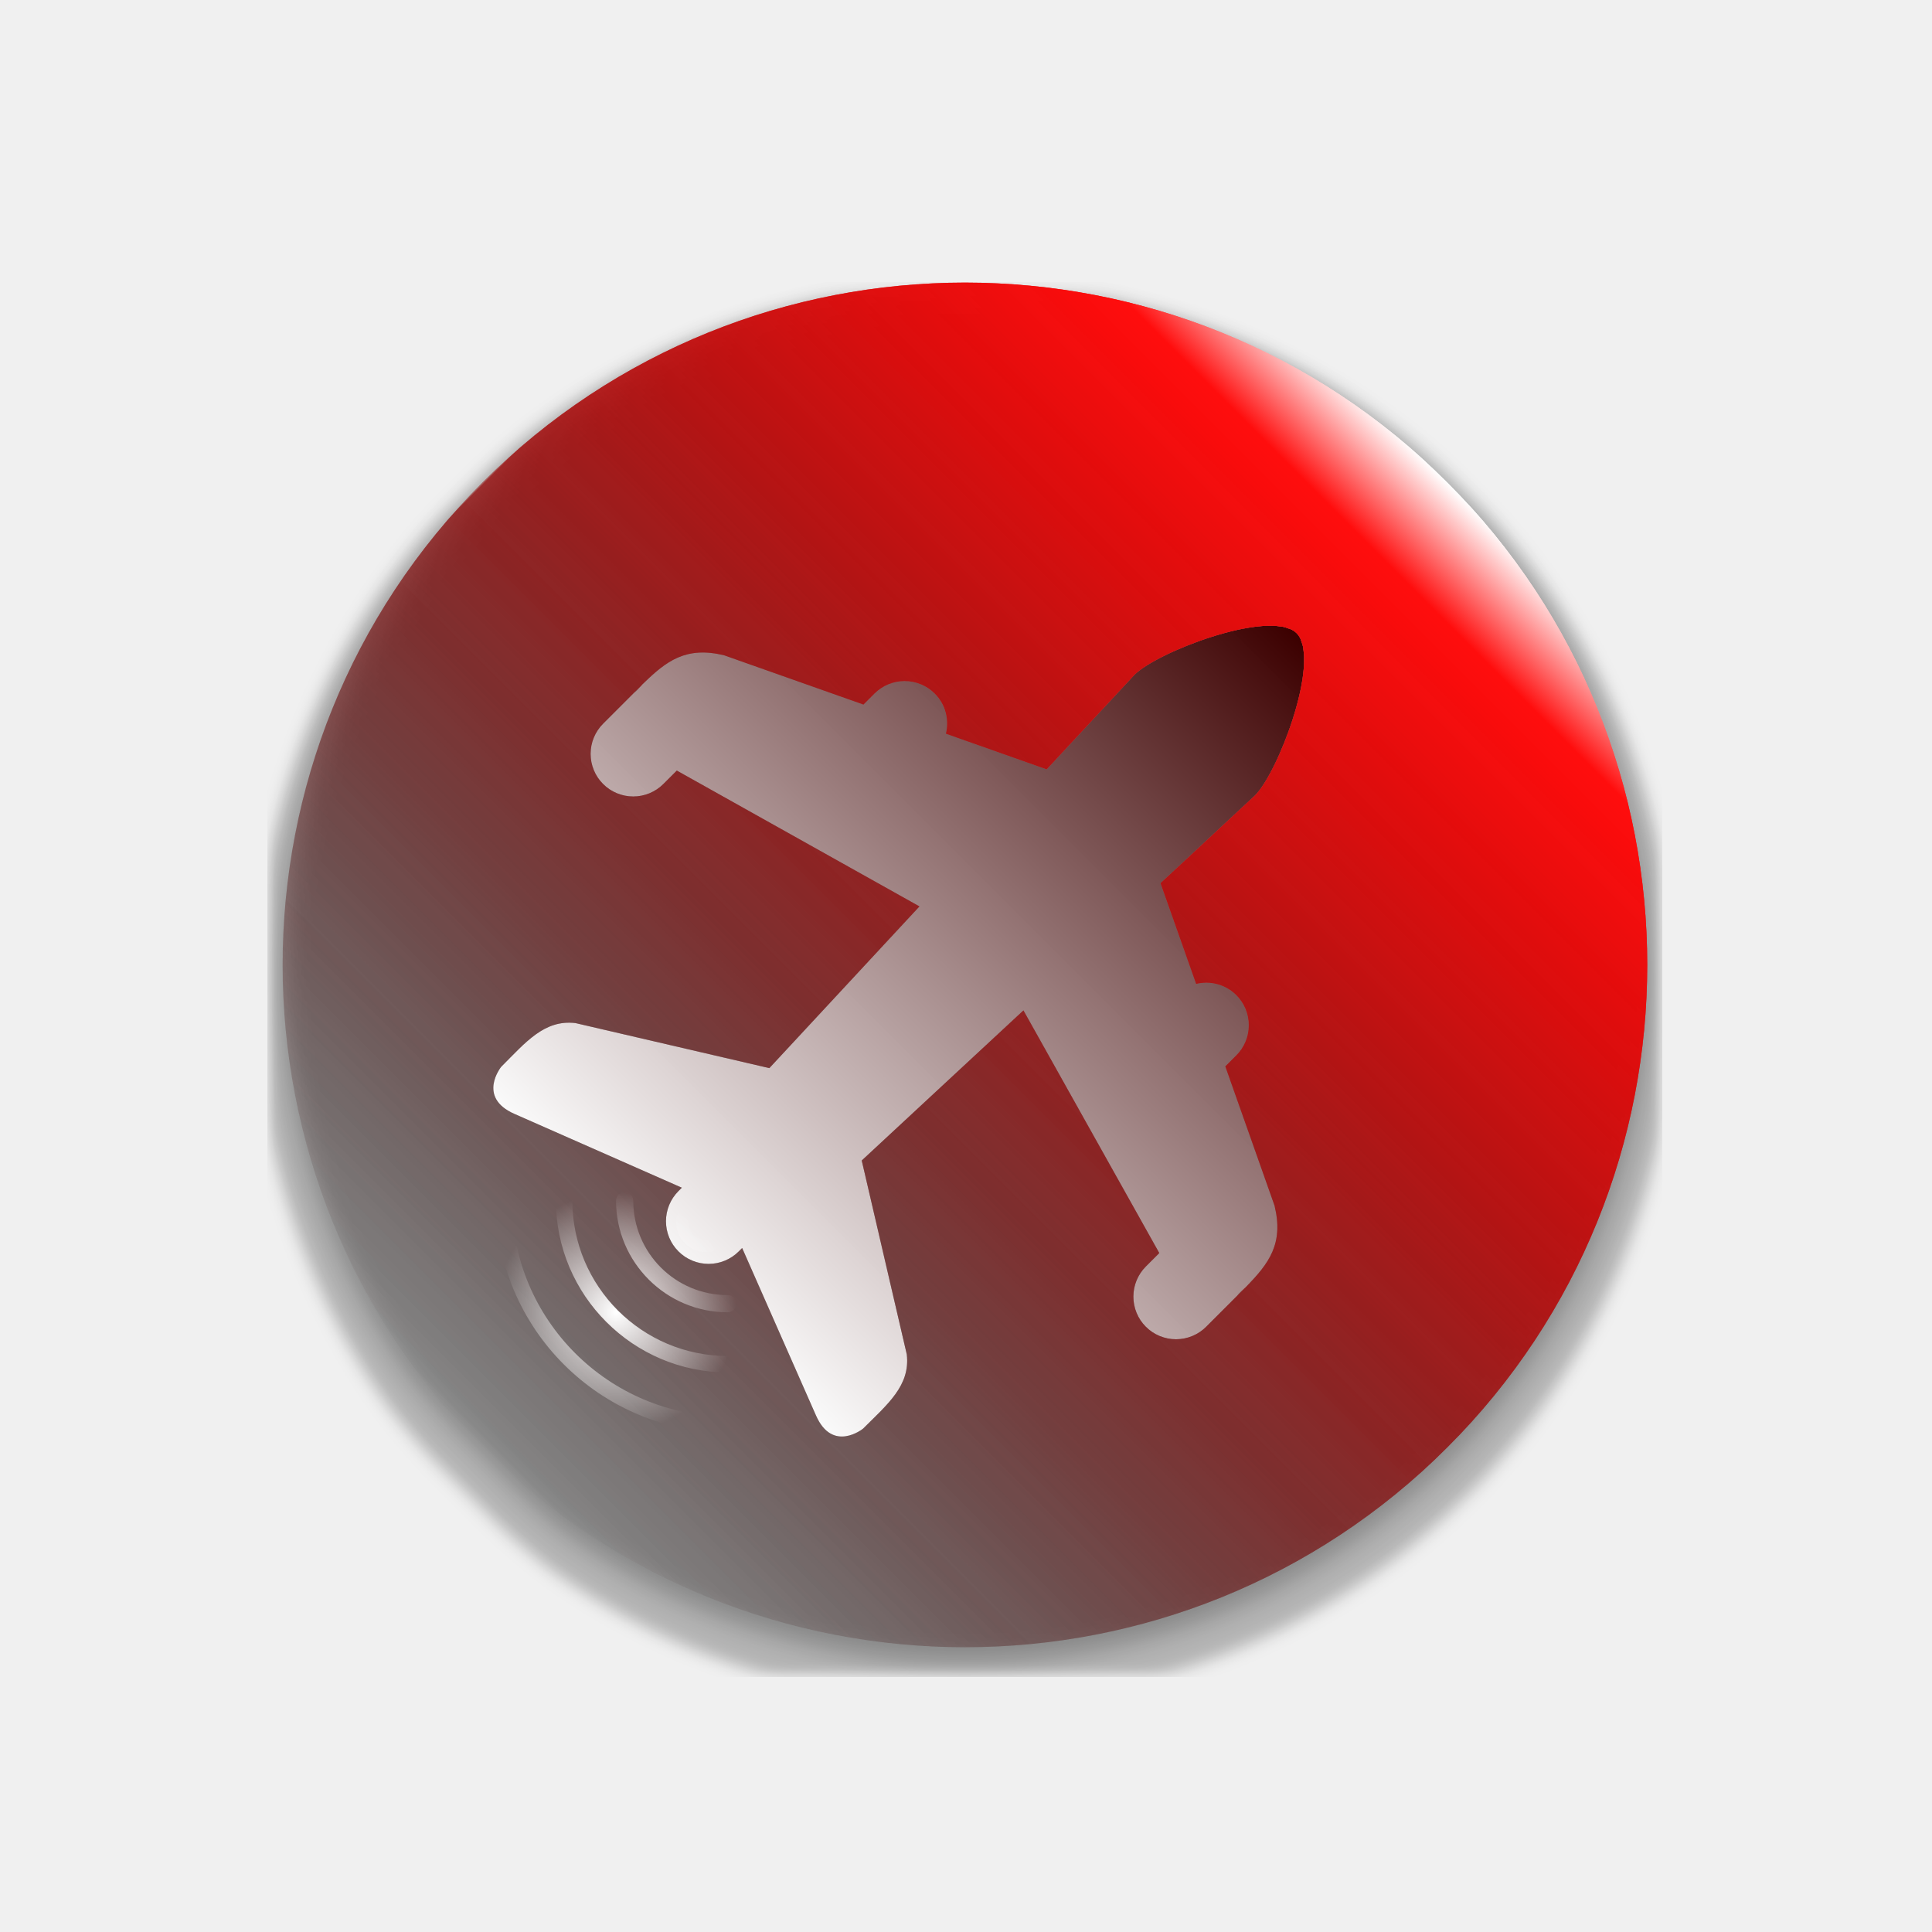
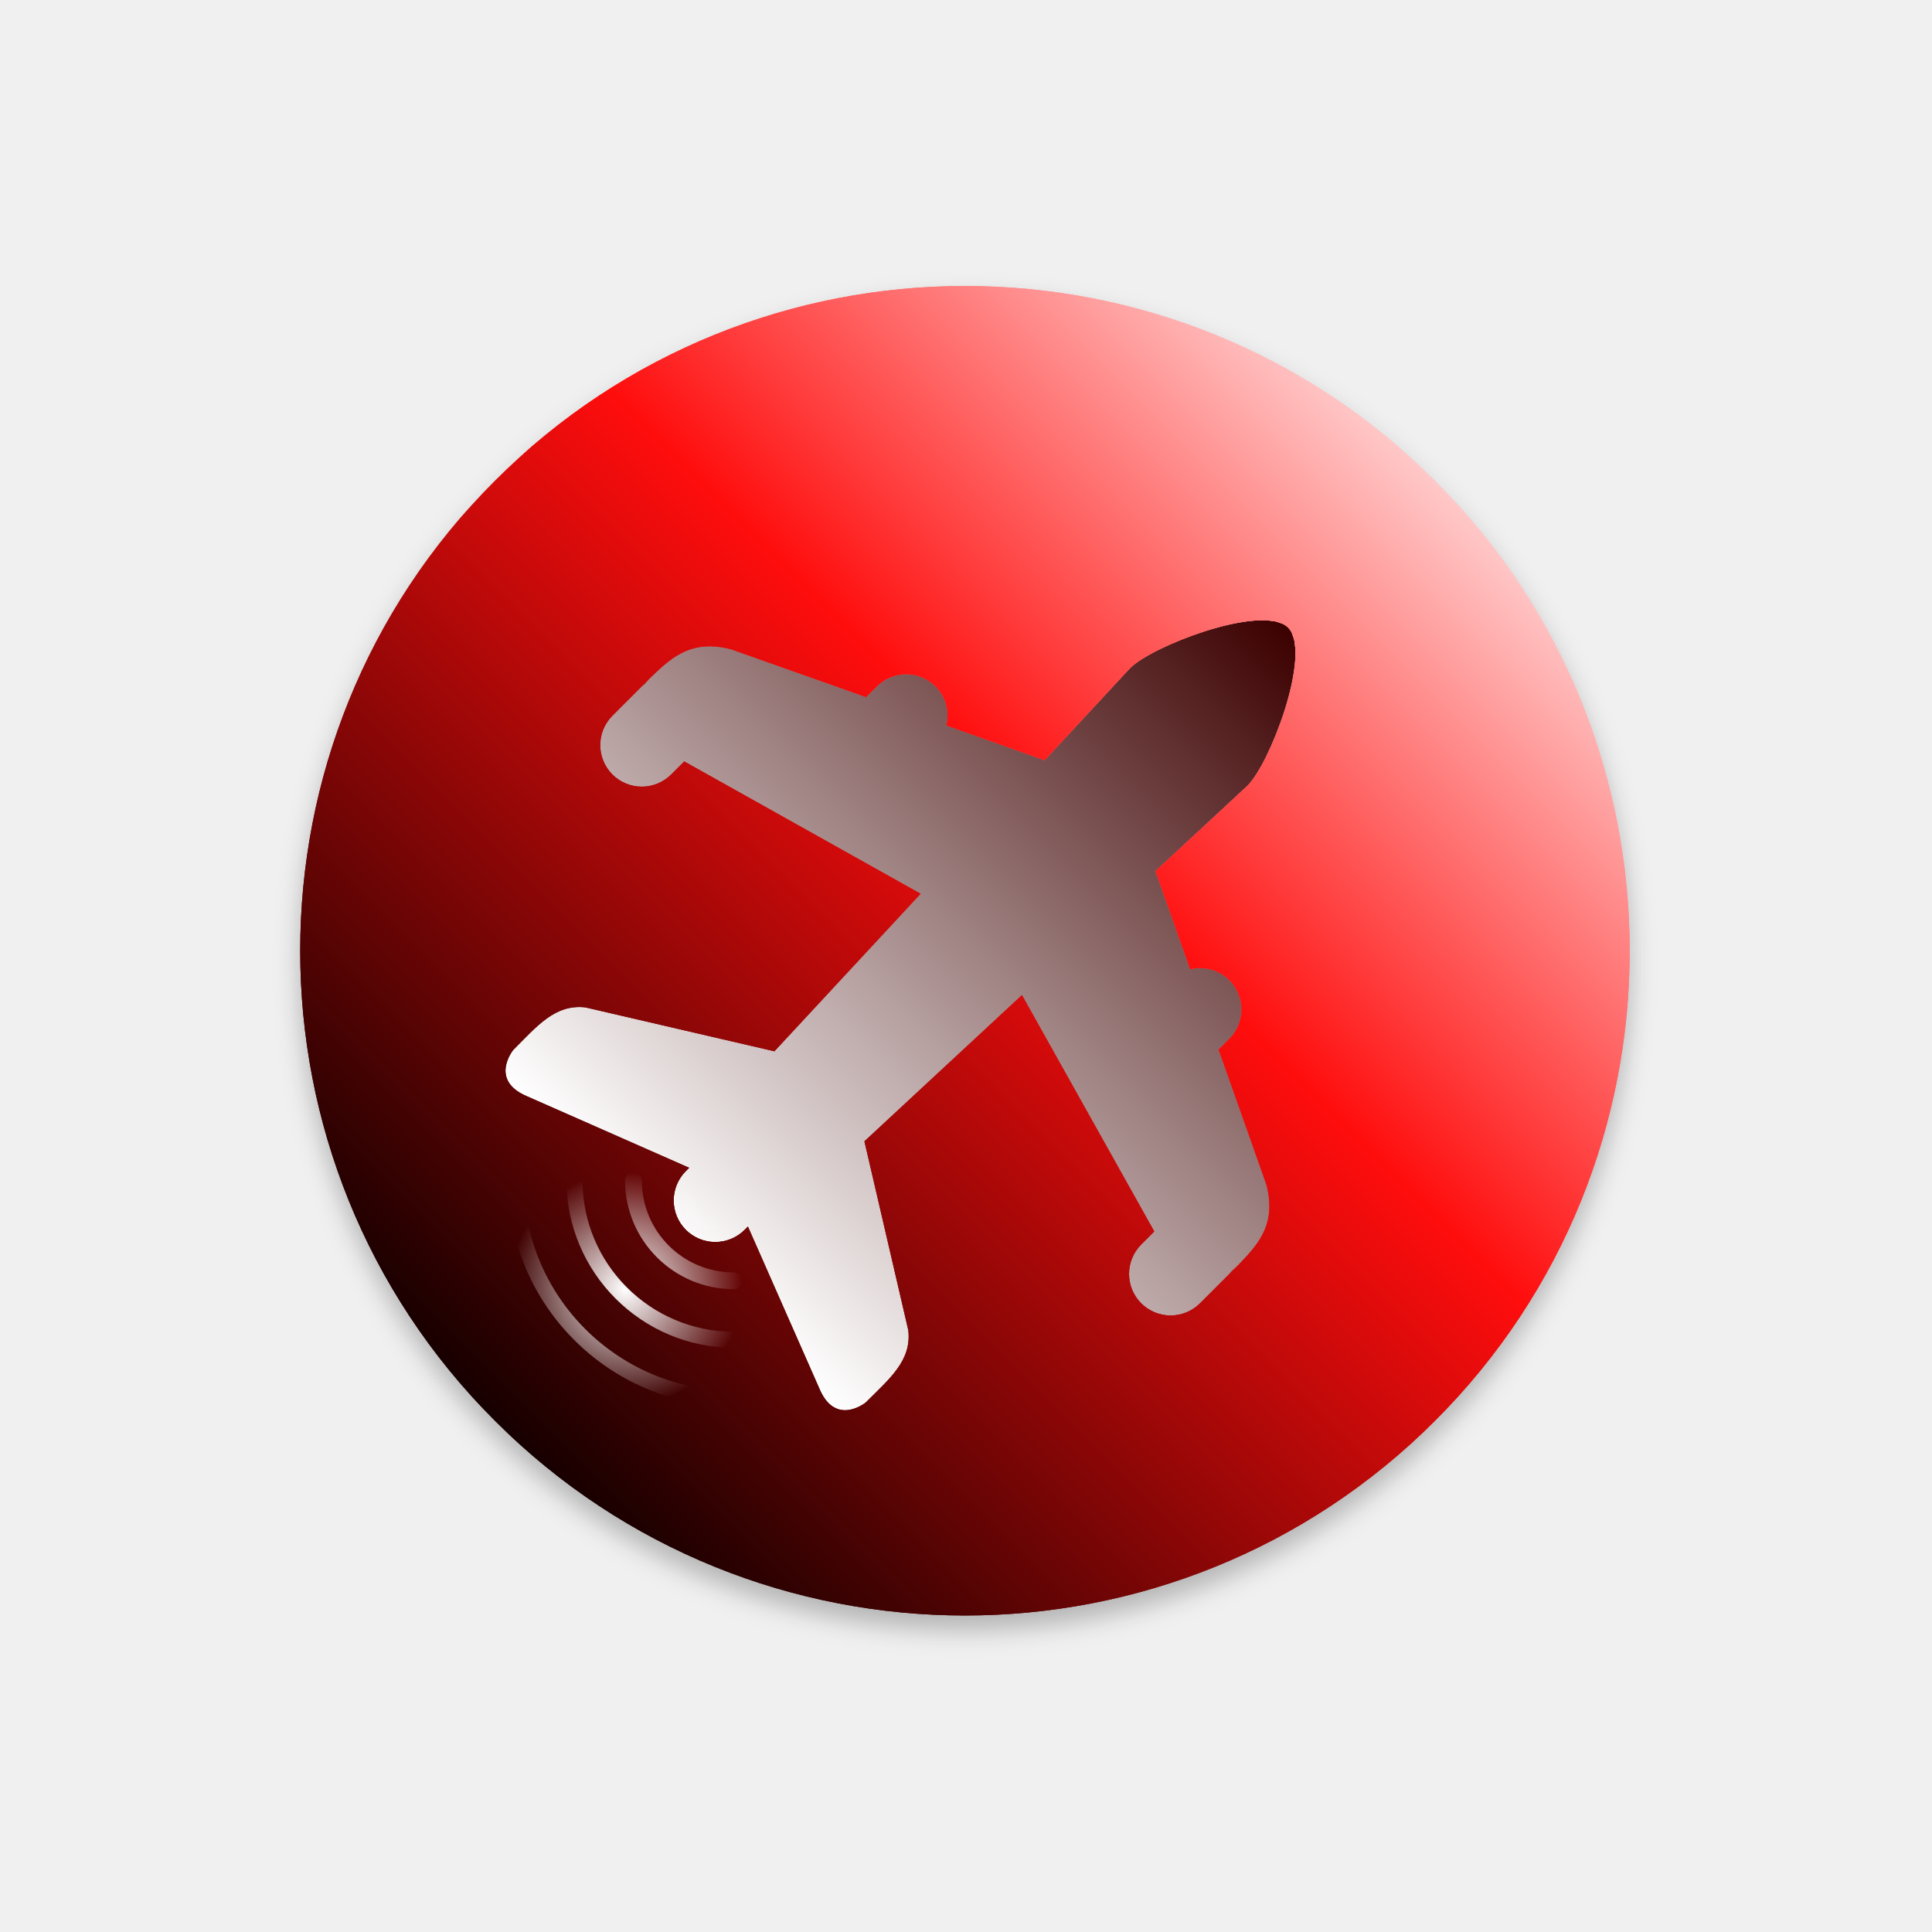
- <svg xmlns="http://www.w3.org/2000/svg" width="530" height="530" viewBox="0 0 530 530" fill="none">
+ <svg xmlns="http://www.w3.org/2000/svg" width="544" height="544" viewBox="0 0 544 544" fill="none">
  <g filter="url(#filter0_d)">
-     <g filter="url(#filter1_d)">
-       <path fill-rule="evenodd" clip-rule="evenodd" d="M177.878 186.093L175.963 188.008L176.36 187.627C176.848 187.122 177.357 186.614 177.878 186.093Z" fill="url(#paint0_linear)" />
-       <mask id="mask0" mask-type="alpha" maskUnits="userSpaceOnUse" x="0" y="0" width="530" height="530">
-         <path d="M0.248 264.954L264.789 0.414L529.247 264.872L264.706 529.412L0.248 264.954Z" fill="white" />
-       </mask>
-       <g mask="url(#mask0)">
-         <path fill-rule="evenodd" clip-rule="evenodd" d="M349.644 330.733L336.135 292.541L339.155 289.522C341.349 287.328 342.581 284.353 342.581 281.25C342.581 278.147 341.349 275.172 339.155 272.978C336.164 269.988 331.971 268.995 328.136 269.917L318.359 242.28L344.271 218.229C347.427 215.073 351.749 206.268 354.653 197.21C355.035 196.016 355.391 194.813 355.72 193.603L355.753 193.496C356.053 192.388 356.329 191.274 356.58 190.154L356.654 189.815C356.871 188.83 357.058 187.84 357.217 186.845L357.316 186.291C357.44 185.44 357.541 184.587 357.618 183.731C357.639 183.487 357.676 183.234 357.692 182.994C357.735 182.284 357.752 181.572 357.742 180.86C357.746 180.583 357.759 180.289 357.75 180.025C357.719 179.432 357.655 178.841 357.56 178.254C357.523 177.986 357.511 177.692 357.461 177.444C357.349 176.894 357.171 176.426 356.998 175.955C356.923 175.748 356.878 175.504 356.787 175.314C356.52 174.721 356.152 174.179 355.699 173.713C355.233 173.26 354.691 172.892 354.098 172.625C353.908 172.534 353.664 172.489 353.457 172.414C352.986 172.241 352.518 172.063 351.968 171.951C351.72 171.902 351.426 171.889 351.158 171.852C350.571 171.757 349.98 171.693 349.387 171.662C349.123 171.653 348.829 171.666 348.552 171.67C347.84 171.66 347.128 171.677 346.418 171.72C346.178 171.736 345.925 171.773 345.681 171.794C344.825 171.871 343.972 171.972 343.121 172.096L342.567 172.195C341.571 172.355 340.579 172.541 339.593 172.754L339.258 172.832C338.158 173.08 337.041 173.353 335.916 173.659L335.809 173.692C334.599 174.021 333.396 174.377 332.202 174.759C323.144 177.663 314.339 181.985 311.183 185.141L287.132 211.053L259.495 201.276C259.975 199.331 259.945 197.295 259.409 195.365C258.873 193.435 257.848 191.676 256.434 190.257C254.24 188.063 251.265 186.831 248.162 186.831C245.059 186.831 242.084 188.063 239.89 190.257L236.871 193.277L198.679 179.768C188.198 177.229 182.821 181.282 176.361 187.627C175.699 188.305 175.091 188.963 174.508 189.612C174.243 189.827 173.962 190.009 173.713 190.257L165.441 198.529C163.248 200.723 162.015 203.699 162.015 206.801C162.015 209.904 163.248 212.88 165.441 215.073C167.635 217.267 170.611 218.5 173.713 218.5C176.816 218.5 179.792 217.267 181.986 215.073L185.667 211.392L252.228 248.654L211.054 293.013L157.835 280.65C149.282 279.674 144.195 285.953 137.494 292.653C137.494 292.653 130.74 301.004 141.122 305.57L187.048 325.82L186.122 326.746C183.928 328.94 182.695 331.916 182.695 335.018C182.695 338.121 183.928 341.097 186.122 343.29C188.315 345.484 191.291 346.717 194.394 346.717C197.496 346.717 200.472 345.484 202.666 343.29L203.592 342.364L223.842 388.29C228.408 398.672 236.759 391.918 236.759 391.918C243.459 385.217 249.738 380.13 248.762 371.577L236.399 318.358L280.758 277.184L318.02 343.745L314.339 347.426C312.145 349.62 310.912 352.596 310.912 355.699C310.912 358.801 312.145 361.777 314.339 363.971C316.532 366.164 319.508 367.397 322.611 367.397C325.713 367.397 328.689 366.164 330.883 363.971L338.357 356.497L339.155 355.699C339.403 355.45 339.585 355.169 339.8 354.904C340.449 354.321 341.107 353.713 341.785 353.051L341.405 353.449L343.32 351.534C342.799 352.055 342.29 352.563 341.785 353.051C348.13 346.591 352.183 341.214 349.644 330.733Z" fill="url(#paint1_linear)" />
-         <path fill-rule="evenodd" clip-rule="evenodd" d="M341.405 353.449L330.883 363.971C328.689 366.165 325.713 367.397 322.611 367.397C319.508 367.397 316.532 366.165 314.338 363.971C312.145 361.777 310.912 358.801 310.912 355.699C310.912 352.596 312.145 349.621 314.338 347.427L318.02 343.746L280.758 277.185L236.399 318.359L248.762 371.577C249.738 380.13 243.459 385.218 236.759 391.918C236.759 391.918 228.408 398.672 223.842 388.291L203.592 342.364L202.666 343.291C200.472 345.485 197.496 346.717 194.394 346.717C191.291 346.717 188.315 345.485 186.121 343.291C183.928 341.097 182.695 338.121 182.695 335.019C182.695 331.916 183.928 328.94 186.121 326.747L187.048 325.82L141.121 305.57C130.74 301.004 137.494 292.653 137.494 292.653C144.194 285.953 149.282 279.674 157.835 280.65L211.053 293.013L252.228 248.654L185.666 211.393L181.985 215.074C179.792 217.268 176.816 218.5 173.713 218.5C170.611 218.5 167.635 217.268 165.441 215.074C163.247 212.88 162.015 209.904 162.015 206.802C162.015 203.699 163.247 200.723 165.441 198.53L172.915 191.056L173.713 190.258L177.878 186.093C177.357 186.614 176.848 187.122 176.36 187.627C182.821 181.282 188.198 177.229 198.678 179.769L236.871 193.277L239.89 190.258C242.084 188.064 245.059 186.831 248.162 186.831C251.265 186.831 254.24 188.064 256.434 190.258C259.424 193.248 260.421 197.446 259.495 201.276L287.132 211.053L311.183 185.141C314.338 181.985 323.144 177.663 332.202 174.76C333.406 174.375 334.605 174.019 335.809 173.693L335.916 173.66C337.041 173.354 338.158 173.081 339.258 172.832L339.593 172.754C340.606 172.535 341.591 172.353 342.567 172.195L343.121 172.096C343.972 171.972 344.825 171.871 345.681 171.794C345.925 171.774 346.178 171.736 346.418 171.72C347.162 171.67 347.861 171.666 348.552 171.67C348.829 171.666 349.122 171.654 349.387 171.662C350.016 171.687 350.587 171.769 351.157 171.852C351.426 171.889 351.72 171.902 351.968 171.951C352.518 172.063 352.986 172.241 353.457 172.415C353.664 172.489 353.908 172.535 354.098 172.626C354.691 172.892 355.233 173.26 355.699 173.713C356.137 174.152 356.497 174.694 356.787 175.314C356.878 175.504 356.923 175.748 356.997 175.955C357.171 176.427 357.349 176.894 357.461 177.444C357.51 177.692 357.523 177.986 357.56 178.255C357.643 178.825 357.725 179.396 357.75 180.025C357.759 180.29 357.746 180.583 357.742 180.86C357.746 181.551 357.742 182.25 357.692 182.995C357.676 183.235 357.639 183.487 357.618 183.731C357.539 184.562 357.448 185.406 357.316 186.291L357.217 186.845C357.06 187.821 356.878 188.806 356.654 189.815L356.58 190.154C356.332 191.254 356.059 192.371 355.753 193.496L355.719 193.604C355.393 194.807 355.037 196.007 354.652 197.21C351.749 206.268 347.427 215.074 344.271 218.229L318.359 242.281L328.136 269.917C330.081 269.438 332.117 269.468 334.047 270.004C335.976 270.54 337.736 271.564 339.155 272.978C341.349 275.172 342.581 278.148 342.581 281.25C342.581 284.353 341.349 287.328 339.155 289.522L336.135 292.542L349.644 330.734C352.183 341.214 348.13 346.591 341.785 353.052C342.29 352.564 342.798 352.055 343.32 351.534L341.405 353.449ZM397.059 132.353C323.963 59.257 205.449 59.257 132.353 132.353C59.257 205.449 59.257 323.963 132.353 397.059C205.449 470.155 323.963 470.155 397.059 397.059C470.155 323.963 470.155 205.449 397.059 132.353Z" fill="url(#paint2_linear)" />
-       </g>
-       <path fill-rule="evenodd" clip-rule="evenodd" d="M339.8 354.905C339.585 355.169 339.403 355.451 339.155 355.699L341.405 353.449L341.785 353.052C341.107 353.714 340.449 354.322 339.8 354.905Z" fill="url(#paint3_linear)" />
-       <path fill-rule="evenodd" clip-rule="evenodd" d="M176.36 187.627L175.963 188.007L173.713 190.257C173.961 190.009 174.243 189.827 174.507 189.612C175.111 188.938 175.729 188.276 176.36 187.627Z" fill="url(#paint4_linear)" />
+     <path fill-rule="evenodd" clip-rule="evenodd" d="M184.878 189.093L182.963 191.008L183.36 190.627C183.848 190.122 184.357 189.614 184.878 189.093Z" fill="url(#paint0_linear)" />
+     <mask id="mask0" mask-type="alpha" maskUnits="userSpaceOnUse" x="7" y="3" width="530" height="530">
+       <path d="M7.248 267.954L271.789 3.414L536.247 267.871L271.706 532.412L7.248 267.954Z" fill="white" />
+     </mask>
+     <g mask="url(#mask0)">
+       <path fill-rule="evenodd" clip-rule="evenodd" d="M356.644 333.733L343.135 295.541L346.155 292.522C348.349 290.328 349.581 287.353 349.581 284.25C349.581 281.147 348.349 278.172 346.155 275.978C343.164 272.988 338.971 271.995 335.136 272.917L325.359 245.28L351.271 221.229C354.427 218.073 358.749 209.268 361.653 200.21C362.035 199.016 362.391 197.813 362.72 196.603L362.753 196.496C363.053 195.388 363.329 194.274 363.58 193.154L363.654 192.815C363.871 191.83 364.058 190.84 364.217 189.845L364.316 189.291C364.44 188.44 364.541 187.587 364.618 186.731C364.639 186.487 364.676 186.234 364.692 185.994C364.735 185.284 364.752 184.572 364.742 183.86C364.746 183.583 364.759 183.289 364.75 183.025C364.719 182.432 364.655 181.841 364.56 181.254C364.523 180.986 364.511 180.692 364.461 180.444C364.349 179.894 364.171 179.426 363.998 178.955C363.923 178.748 363.878 178.504 363.787 178.314C363.52 177.721 363.152 177.179 362.699 176.713C362.233 176.26 361.691 175.892 361.098 175.625C360.908 175.534 360.664 175.489 360.457 175.414C359.986 175.241 359.518 175.063 358.968 174.951C358.72 174.901 358.426 174.889 358.158 174.852C357.571 174.757 356.98 174.693 356.387 174.662C356.123 174.653 355.829 174.666 355.552 174.67C354.84 174.66 354.128 174.677 353.418 174.72C353.178 174.736 352.925 174.773 352.681 174.794C351.825 174.871 350.972 174.972 350.121 175.096L349.567 175.195C348.571 175.355 347.579 175.541 346.593 175.754L346.258 175.832C345.158 176.08 344.041 176.353 342.916 176.659L342.809 176.692C341.599 177.021 340.396 177.377 339.202 177.759C330.144 180.663 321.339 184.985 318.183 188.141L294.132 214.053L266.495 204.276C266.975 202.331 266.945 200.295 266.409 198.365C265.873 196.435 264.848 194.676 263.434 193.257C261.24 191.063 258.265 189.831 255.162 189.831C252.059 189.831 249.084 191.063 246.89 193.257L243.871 196.277L205.679 182.768C195.198 180.229 189.821 184.282 183.361 190.627C182.699 191.305 182.091 191.963 181.508 192.612C181.243 192.827 180.962 193.009 180.713 193.257L172.441 201.529C170.248 203.723 169.015 206.699 169.015 209.801C169.015 212.904 170.248 215.88 172.441 218.073C174.635 220.267 177.611 221.5 180.713 221.5C183.816 221.5 186.792 220.267 188.986 218.073L192.667 214.392L259.228 251.654L218.054 296.013L164.835 283.65C156.282 282.674 151.195 288.953 144.494 295.653C144.494 295.653 137.74 304.004 148.122 308.57L194.048 328.82L193.122 329.746C190.928 331.94 189.695 334.916 189.695 338.018C189.695 341.121 190.928 344.097 193.122 346.29C195.315 348.484 198.291 349.717 201.394 349.717C204.496 349.717 207.472 348.484 209.666 346.29L210.592 345.364L230.842 391.29C235.408 401.672 243.759 394.918 243.759 394.918C250.459 388.217 256.738 383.13 255.762 374.577L243.399 321.358L287.758 280.184L325.02 346.745L321.339 350.426C319.145 352.62 317.912 355.596 317.912 358.699C317.912 361.801 319.145 364.777 321.339 366.971C323.532 369.164 326.508 370.397 329.611 370.397C332.713 370.397 335.689 369.164 337.883 366.971L345.357 359.497L346.155 358.699C346.403 358.45 346.585 358.169 346.8 357.904C347.449 357.321 348.107 356.713 348.785 356.051L348.405 356.449L350.32 354.534C349.799 355.055 349.29 355.563 348.785 356.051C355.13 349.591 359.183 344.214 356.644 333.733" fill="url(#paint1_linear)" />
+       <path fill-rule="evenodd" clip-rule="evenodd" d="M348.405 356.449L337.883 366.971C335.689 369.165 332.713 370.397 329.611 370.397C326.508 370.397 323.532 369.165 321.338 366.971C319.145 364.777 317.912 361.801 317.912 358.699C317.912 355.596 319.145 352.621 321.338 350.427L325.02 346.746L287.758 280.185L243.399 321.359L255.762 374.577C256.738 383.13 250.459 388.218 243.759 394.918C243.759 394.918 235.408 401.672 230.842 391.291L210.592 345.364L209.666 346.291C207.472 348.485 204.496 349.717 201.393 349.717C198.291 349.717 195.315 348.485 193.121 346.291C190.928 344.097 189.695 341.121 189.695 338.019C189.695 334.916 190.928 331.94 193.121 329.747L194.048 328.82L148.121 308.57C137.74 304.004 144.494 295.653 144.494 295.653C151.194 288.953 156.282 282.674 164.835 283.65L218.053 296.013L259.228 251.654L192.666 214.393L188.985 218.074C186.792 220.268 183.816 221.5 180.713 221.5C177.611 221.5 174.635 220.268 172.441 218.074C170.247 215.88 169.015 212.904 169.015 209.802C169.015 206.699 170.247 203.723 172.441 201.53L179.915 194.056L180.713 193.258L184.878 189.093C184.357 189.614 183.848 190.122 183.36 190.627C189.821 184.282 195.198 180.229 205.678 182.769L243.871 196.277L246.89 193.258C249.084 191.064 252.059 189.831 255.162 189.831C258.265 189.831 261.24 191.064 263.434 193.258C266.424 196.248 267.421 200.446 266.495 204.276L294.132 214.053L318.183 188.141C321.338 184.985 330.144 180.663 339.202 177.76C340.406 177.375 341.605 177.019 342.809 176.693L342.916 176.66C344.041 176.354 345.158 176.081 346.258 175.832L346.593 175.754C347.606 175.535 348.591 175.353 349.567 175.195L350.121 175.096C350.972 174.972 351.825 174.871 352.681 174.794C352.925 174.774 353.178 174.736 353.418 174.72C354.162 174.67 354.861 174.666 355.552 174.67C355.829 174.666 356.122 174.654 356.387 174.662C357.016 174.687 357.587 174.769 358.157 174.852C358.426 174.889 358.72 174.902 358.968 174.951C359.518 175.063 359.986 175.241 360.457 175.415C360.664 175.489 360.908 175.535 361.098 175.626C361.691 175.892 362.233 176.26 362.699 176.713C363.137 177.152 363.497 177.694 363.787 178.314C363.878 178.504 363.923 178.748 363.997 178.955C364.171 179.427 364.349 179.894 364.461 180.444C364.51 180.692 364.523 180.986 364.56 181.255C364.643 181.826 364.725 182.396 364.75 183.025C364.759 183.29 364.746 183.583 364.742 183.86C364.746 184.551 364.742 185.25 364.692 185.995C364.676 186.235 364.639 186.487 364.618 186.731C364.539 187.562 364.448 188.406 364.316 189.291L364.217 189.845C364.06 190.821 363.878 191.806 363.654 192.815L363.58 193.154C363.332 194.254 363.059 195.371 362.753 196.496L362.719 196.604C362.393 197.807 362.037 199.007 361.652 200.21C358.749 209.268 354.427 218.074 351.271 221.229L325.359 245.281L335.136 272.917C337.081 272.438 339.117 272.468 341.047 273.004C342.976 273.54 344.736 274.564 346.155 275.978C348.349 278.172 349.581 281.148 349.581 284.25C349.581 287.353 348.349 290.328 346.155 292.522L343.135 295.542L356.644 333.734C359.183 344.214 355.13 349.591 348.785 356.052C349.29 355.564 349.798 355.055 350.32 354.534L348.405 356.449ZM404.059 135.353C330.963 62.257 212.449 62.257 139.353 135.353C66.257 208.449 66.257 326.963 139.353 400.059C212.449 473.155 330.963 473.155 404.059 400.059C477.155 326.963 477.155 208.449 404.059 135.353Z" fill="url(#paint2_linear)" />
    </g>
-     <path fill-rule="evenodd" clip-rule="evenodd" d="M341.405 353.449L330.883 363.971C328.689 366.165 325.713 367.397 322.611 367.397C319.508 367.397 316.532 366.165 314.338 363.971C312.145 361.777 310.912 358.801 310.912 355.699C310.912 352.596 312.145 349.621 314.338 347.427L318.02 343.746L280.758 277.185L236.399 318.359L248.762 371.577C249.738 380.13 243.459 385.218 236.759 391.918C236.759 391.918 228.408 398.672 223.842 388.291L203.592 342.364L202.666 343.291C200.472 345.485 197.496 346.717 194.394 346.717C191.291 346.717 188.315 345.485 186.121 343.291C183.928 341.097 182.695 338.121 182.695 335.019C182.695 331.916 183.928 328.94 186.121 326.747L187.048 325.82L141.121 305.57C130.74 301.004 137.494 292.653 137.494 292.653C144.194 285.953 149.282 279.674 157.835 280.65L211.053 293.013L252.228 248.654L185.666 211.393L181.985 215.074C179.792 217.268 176.816 218.5 173.713 218.5C170.611 218.5 167.635 217.268 165.441 215.074C163.247 212.88 162.015 209.904 162.015 206.802C162.015 203.699 163.247 200.723 165.441 198.53L172.915 191.056L173.713 190.258L177.878 186.093C177.357 186.614 176.848 187.122 176.36 187.627C182.821 181.282 188.198 177.229 198.678 179.769L236.871 193.277L239.89 190.258C242.084 188.064 245.059 186.831 248.162 186.831C251.265 186.831 254.24 188.064 256.434 190.258C259.424 193.248 260.421 197.446 259.495 201.276L287.132 211.053L311.183 185.141C314.338 181.985 323.144 177.663 332.202 174.76C333.406 174.375 334.605 174.019 335.809 173.693L335.916 173.66C337.041 173.354 338.158 173.081 339.258 172.832L339.593 172.754C340.606 172.535 341.591 172.353 342.567 172.195L343.121 172.096C343.972 171.972 344.825 171.871 345.681 171.794C345.925 171.774 346.178 171.736 346.418 171.72C347.162 171.67 347.861 171.666 348.552 171.67C348.829 171.666 349.122 171.654 349.387 171.662C350.016 171.687 350.587 171.769 351.157 171.852C351.426 171.889 351.72 171.902 351.968 171.951C352.518 172.063 352.986 172.241 353.457 172.415C353.664 172.489 353.908 172.535 354.098 172.626C354.691 172.892 355.233 173.26 355.699 173.713C356.137 174.152 356.497 174.694 356.787 175.314C356.878 175.504 356.923 175.748 356.997 175.955C357.171 176.427 357.349 176.894 357.461 177.444C357.51 177.692 357.523 177.986 357.56 178.255C357.643 178.825 357.725 179.396 357.75 180.025C357.759 180.29 357.746 180.583 357.742 180.86C357.746 181.551 357.742 182.25 357.692 182.995C357.676 183.235 357.639 183.487 357.618 183.731C357.539 184.562 357.448 185.406 357.316 186.291L357.217 186.845C357.06 187.821 356.878 188.806 356.654 189.815L356.58 190.154C356.332 191.254 356.059 192.371 355.753 193.496L355.719 193.604C355.393 194.807 355.037 196.007 354.652 197.21C351.749 206.268 347.427 215.074 344.271 218.229L318.359 242.281L328.136 269.917C330.081 269.438 332.117 269.468 334.047 270.004C335.976 270.54 337.736 271.564 339.155 272.978C341.349 275.172 342.581 278.148 342.581 281.25C342.581 284.353 341.349 287.328 339.155 289.522L336.135 292.542L349.644 330.734C352.183 341.214 348.13 346.591 341.785 353.052C342.29 352.564 342.798 352.055 343.32 351.534L341.405 353.449ZM397.059 132.353C323.963 59.257 205.449 59.257 132.353 132.353C59.257 205.449 59.257 323.963 132.353 397.059C205.449 470.155 323.963 470.155 397.059 397.059C470.155 323.963 470.155 205.449 397.059 132.353Z" fill="url(#paint5_linear)" />
-     <mask id="mask1" mask-type="alpha" maskUnits="userSpaceOnUse" x="0" y="0" width="530" height="530">
-       <path d="M0.248 264.954L264.789 0.414L529.247 264.872L264.706 529.412L0.248 264.954Z" fill="white" />
-     </mask>
-     <g mask="url(#mask1)">
+     <path fill-rule="evenodd" clip-rule="evenodd" d="M346.8 357.905C346.585 358.169 346.403 358.451 346.155 358.699L348.405 356.449L348.785 356.052C348.107 356.714 347.449 357.322 346.8 357.905Z" fill="url(#paint3_linear)" />
+     <path fill-rule="evenodd" clip-rule="evenodd" d="M183.36 190.627L182.963 191.007L180.713 193.257C180.961 193.009 181.243 192.827 181.507 192.612C182.111 191.938 182.729 191.276 183.36 190.627" fill="url(#paint4_linear)" />
+   </g>
+   <path fill-rule="evenodd" clip-rule="evenodd" d="M348.405 356.449L337.883 366.971C335.689 369.165 332.713 370.397 329.611 370.397C326.508 370.397 323.532 369.165 321.338 366.971C319.145 364.777 317.912 361.801 317.912 358.699C317.912 355.596 319.145 352.621 321.338 350.427L325.02 346.746L287.758 280.185L243.399 321.359L255.762 374.577C256.738 383.13 250.459 388.218 243.759 394.918C243.759 394.918 235.408 401.672 230.842 391.291L210.592 345.364L209.666 346.291C207.472 348.485 204.496 349.717 201.393 349.717C198.291 349.717 195.315 348.485 193.121 346.291C190.928 344.097 189.695 341.121 189.695 338.019C189.695 334.916 190.928 331.94 193.121 329.747L194.048 328.82L148.121 308.57C137.74 304.004 144.494 295.653 144.494 295.653C151.194 288.953 156.282 282.674 164.835 283.65L218.053 296.013L259.228 251.654L192.666 214.393L188.985 218.074C186.792 220.268 183.816 221.5 180.713 221.5C177.611 221.5 174.635 220.268 172.441 218.074C170.247 215.88 169.015 212.904 169.015 209.802C169.015 206.699 170.247 203.723 172.441 201.53L179.915 194.056L180.713 193.258L184.878 189.093C184.357 189.614 183.848 190.122 183.36 190.627C189.821 184.282 195.198 180.229 205.678 182.769L243.871 196.277L246.89 193.258C249.084 191.064 252.059 189.831 255.162 189.831C258.265 189.831 261.24 191.064 263.434 193.258C266.424 196.248 267.421 200.446 266.495 204.276L294.132 214.053L318.183 188.141C321.338 184.985 330.144 180.663 339.202 177.76C340.406 177.375 341.605 177.019 342.809 176.693L342.916 176.66C344.041 176.354 345.158 176.081 346.258 175.832L346.593 175.754C347.606 175.535 348.591 175.353 349.567 175.195L350.121 175.096C350.972 174.972 351.825 174.871 352.681 174.794C352.925 174.774 353.178 174.736 353.418 174.72C354.162 174.67 354.861 174.666 355.552 174.67C355.829 174.666 356.122 174.654 356.387 174.662C357.016 174.687 357.587 174.769 358.157 174.852C358.426 174.889 358.72 174.902 358.968 174.951C359.518 175.063 359.986 175.241 360.457 175.415C360.664 175.489 360.908 175.535 361.098 175.626C361.691 175.892 362.233 176.26 362.699 176.713C363.137 177.152 363.497 177.694 363.787 178.314C363.878 178.504 363.923 178.748 363.997 178.955C364.171 179.427 364.349 179.894 364.461 180.444C364.51 180.692 364.523 180.986 364.56 181.255C364.643 181.826 364.725 182.396 364.75 183.025C364.759 183.29 364.746 183.583 364.742 183.86C364.746 184.551 364.742 185.25 364.692 185.995C364.676 186.235 364.639 186.487 364.618 186.731C364.539 187.562 364.448 188.406 364.316 189.291L364.217 189.845C364.06 190.821 363.878 191.806 363.654 192.815L363.58 193.154C363.332 194.254 363.059 195.371 362.753 196.496L362.719 196.604C362.393 197.807 362.037 199.007 361.652 200.21C358.749 209.268 354.427 218.074 351.271 221.229L325.359 245.281L335.136 272.917C337.081 272.438 339.117 272.468 341.047 273.004C342.976 273.54 344.736 274.564 346.155 275.978C348.349 278.172 349.581 281.148 349.581 284.25C349.581 287.353 348.349 290.328 346.155 292.522L343.135 295.542L356.644 333.734C359.183 344.214 355.13 349.591 348.785 356.052C349.29 355.564 349.798 355.055 350.32 354.534L348.405 356.449ZM404.059 135.353C330.963 62.257 212.449 62.257 139.353 135.353C66.257 208.449 66.257 326.963 139.353 400.059C212.449 473.155 330.963 473.155 404.059 400.059C477.155 326.963 477.155 208.449 404.059 135.353Z" fill="url(#paint5_linear)" />
+   <mask id="mask1" mask-type="alpha" maskUnits="userSpaceOnUse" x="7" y="3" width="530" height="530">
+     <path d="M7.248 267.954L271.789 3.414L536.247 267.871L271.706 532.412L7.248 267.954Z" fill="white" />
+   </mask>
+   <g mask="url(#mask1)">
</g>
-   </g>
-   <path d="M199.768 393C200.063 393.004 200.356 392.949 200.629 392.837C200.902 392.726 201.15 392.561 201.358 392.352C201.566 392.143 201.73 391.895 201.84 391.621C201.951 391.348 202.005 391.055 202 390.76C201.991 390.177 201.751 389.621 201.332 389.215C200.914 388.809 200.351 388.585 199.768 388.593C166.956 388.593 140.407 362.044 140.407 329.232C140.407 328.647 140.175 328.087 139.762 327.674C139.348 327.26 138.788 327.028 138.203 327.028C137.619 327.028 137.059 327.26 136.645 327.674C136.232 328.087 136 328.647 136 329.232C136 364.423 164.577 393 199.768 393ZM199.72 376.5C200.021 376.504 200.32 376.447 200.599 376.333C200.877 376.22 201.131 376.051 201.343 375.838C201.556 375.624 201.723 375.371 201.836 375.091C201.949 374.812 202.005 374.513 202 374.212C201.99 373.616 201.745 373.048 201.317 372.633C200.89 372.218 200.316 371.989 199.72 371.996C176.103 371.996 157.004 352.896 157.004 329.28C157.004 328.683 156.766 328.11 156.344 327.688C155.922 327.266 155.349 327.028 154.752 327.028C154.155 327.028 153.582 327.266 153.159 327.688C152.737 328.11 152.5 328.683 152.5 329.28C152.5 355.33 173.67 376.5 199.72 376.5ZM199.607 359.992C199.922 359.996 200.236 359.938 200.528 359.819C200.82 359.7 201.086 359.524 201.309 359.301C201.532 359.078 201.708 358.812 201.827 358.52C201.945 358.228 202.004 357.915 202 357.599C201.989 356.974 201.732 356.379 201.283 355.944C200.835 355.509 200.232 355.27 199.607 355.279C185.281 355.279 173.721 343.719 173.721 329.393C173.721 328.767 173.472 328.166 173.03 327.724C172.587 327.281 171.986 327.032 171.36 327.032C170.734 327.032 170.134 327.281 169.691 327.724C169.249 328.166 169 328.767 169 329.393C169 346.269 182.731 359.992 199.607 359.992ZM193.75 343.5C198.286 343.5 202 339.787 202 335.25C202 330.713 198.286 327 193.75 327C189.213 327 185.5 330.713 185.5 335.25C185.5 339.787 189.213 343.5 193.75 343.5ZM193.75 340.197C190.996 340.197 188.803 338.003 188.803 335.25C188.803 332.497 190.996 330.295 193.75 330.295C196.503 330.295 198.696 332.497 198.696 335.25C198.696 338.003 196.503 340.197 193.75 340.197Z" fill="url(#paint6_radial)" />
+   <path d="M206.768 396C207.063 396.004 207.356 395.949 207.629 395.837C207.902 395.726 208.15 395.561 208.358 395.352C208.566 395.143 208.73 394.895 208.84 394.621C208.951 394.348 209.005 394.055 209 393.76C208.991 393.177 208.751 392.621 208.332 392.215C207.914 391.809 207.351 391.585 206.768 391.593C173.956 391.593 147.407 365.044 147.407 332.232C147.407 331.647 147.175 331.087 146.762 330.674C146.348 330.26 145.788 330.028 145.203 330.028C144.619 330.028 144.059 330.26 143.645 330.674C143.232 331.087 143 331.647 143 332.232C143 367.423 171.577 396 206.768 396ZM206.72 379.5C207.021 379.504 207.32 379.447 207.599 379.333C207.877 379.22 208.131 379.051 208.343 378.838C208.556 378.624 208.723 378.371 208.836 378.091C208.949 377.812 209.005 377.513 209 377.212C208.99 376.616 208.745 376.048 208.317 375.633C207.89 375.218 207.316 374.989 206.72 374.996C183.103 374.996 164.004 355.896 164.004 332.28C164.004 331.683 163.766 331.11 163.344 330.688C162.922 330.266 162.349 330.028 161.752 330.028C161.155 330.028 160.582 330.266 160.159 330.688C159.737 331.11 159.5 331.683 159.5 332.28C159.5 358.33 180.67 379.5 206.72 379.5ZM206.607 362.992C206.922 362.996 207.236 362.938 207.528 362.819C207.82 362.7 208.086 362.524 208.309 362.301C208.532 362.078 208.708 361.812 208.827 361.52C208.945 361.228 209.004 360.915 209 360.599C208.989 359.974 208.732 359.379 208.283 358.944C207.835 358.509 207.232 358.27 206.607 358.279C192.281 358.279 180.721 346.719 180.721 332.393C180.721 331.767 180.472 331.166 180.03 330.724C179.587 330.281 178.986 330.032 178.36 330.032C177.734 330.032 177.134 330.281 176.691 330.724C176.249 331.166 176 331.767 176 332.393C176 349.269 189.731 362.992 206.607 362.992ZM200.75 346.5C205.286 346.5 209 342.787 209 338.25C209 333.713 205.286 330 200.75 330C196.213 330 192.5 333.713 192.5 338.25C192.5 342.787 196.213 346.5 200.75 346.5ZM200.75 343.197C197.996 343.197 195.803 341.003 195.803 338.25C195.803 335.497 197.996 333.295 200.75 333.295C203.503 333.295 205.696 335.497 205.696 338.25C205.696 341.003 203.503 343.197 200.75 343.197Z" fill="url(#paint6_radial)" />
  <defs>
-     <filter id="filter0_d" x="73.531" y="77.531" width="382.35" height="382.35" filterUnits="userSpaceOnUse" color-interpolation-filters="sRGB">
-       <feFlood flood-opacity="0" result="BackgroundImageFix" />
-       <feColorMatrix in="SourceAlpha" type="matrix" values="0 0 0 0 0 0 0 0 0 0 0 0 0 0 0 0 0 0 127 0" />
-       <feOffset dy="4" />
-       <feGaussianBlur stdDeviation="2" />
-       <feColorMatrix type="matrix" values="0 0 0 0 0 0 0 0 0 0 0 0 0 0 0 0 0 0 0.25 0" />
-       <feBlend mode="normal" in2="BackgroundImageFix" result="effect1_dropShadow" />
-       <feBlend mode="normal" in="SourceGraphic" in2="effect1_dropShadow" result="shape" />
-     </filter>
-     <filter id="filter1_d" x="70.531" y="74.531" width="388.35" height="388.35" filterUnits="userSpaceOnUse" color-interpolation-filters="sRGB">
+     <filter id="filter0_d" x="0.248" y="0.414" width="542.999" height="542.999" filterUnits="userSpaceOnUse" color-interpolation-filters="sRGB">
      <feFlood flood-opacity="0" result="BackgroundImageFix" />
      <feColorMatrix in="SourceAlpha" type="matrix" values="0 0 0 0 0 0 0 0 0 0 0 0 0 0 0 0 0 0 127 0" />
      <feOffset dy="4" />
      <feGaussianBlur stdDeviation="3.5" />
      <feColorMatrix type="matrix" values="0 0 0 0 0 0 0 0 0 0 0 0 0 0 0 0 0 0 0.25 0" />
      <feBlend mode="normal" in2="BackgroundImageFix" result="effect1_dropShadow" />
      <feBlend mode="normal" in="SourceGraphic" in2="effect1_dropShadow" result="shape" />
    </filter>
-     <linearGradient id="paint0_linear" x1="177.882" y1="186.097" x2="175.967" y2="188.012" gradientUnits="userSpaceOnUse">
+     <linearGradient id="paint0_linear" x1="184.882" y1="189.097" x2="182.967" y2="191.012" gradientUnits="userSpaceOnUse">
      <stop stop-color="#3C0000" />
-       <stop offset="1" stop-color="white" stop-opacity="0.96" />
+       <stop offset="1" stop-color="white" />
    </linearGradient>
-     <linearGradient id="paint1_linear" x1="355.699" y1="173.713" x2="181.816" y2="347.596" gradientUnits="userSpaceOnUse">
+     <linearGradient id="paint1_linear" x1="362.699" y1="176.713" x2="188.816" y2="350.596" gradientUnits="userSpaceOnUse">
      <stop stop-color="#3C0000" />
-       <stop offset="1" stop-color="white" stop-opacity="0.96" />
+       <stop offset="1" stop-color="white" />
    </linearGradient>
-     <linearGradient id="paint2_linear" x1="397.059" y1="132.353" x2="132.353" y2="397.059" gradientUnits="userSpaceOnUse">
-       <stop stop-color="white" />
-       <stop offset="0.073" stop-color="#FF0D0D" />
-       <stop offset="1" stop-color="#170000" stop-opacity="0" />
+     <linearGradient id="paint2_linear" x1="404.059" y1="135.353" x2="139.353" y2="400.059" gradientUnits="userSpaceOnUse">
+       <stop stop-color="#FFC8C8" />
+       <stop offset="0.391" stop-color="#FF0D0D" />
+       <stop offset="1" stop-color="#170000" />
    </linearGradient>
-     <linearGradient id="paint3_linear" x1="341.756" y1="353.023" x2="339.117" y2="355.662" gradientUnits="userSpaceOnUse">
-       <stop stop-color="white" />
-       <stop offset="0.073" stop-color="#FF0D0D" />
-       <stop offset="1" stop-color="#170000" stop-opacity="0" />
+     <linearGradient id="paint3_linear" x1="348.756" y1="356.023" x2="346.117" y2="358.662" gradientUnits="userSpaceOnUse">
+       <stop stop-color="#FFC8C8" />
+       <stop offset="0.391" stop-color="#FF0D0D" />
+       <stop offset="1" stop-color="#170000" />
    </linearGradient>
-     <linearGradient id="paint4_linear" x1="176.389" y1="187.656" x2="173.75" y2="190.295" gradientUnits="userSpaceOnUse">
-       <stop stop-color="white" />
-       <stop offset="0.073" stop-color="#FF0D0D" />
-       <stop offset="1" stop-color="#170000" stop-opacity="0" />
+     <linearGradient id="paint4_linear" x1="183.389" y1="190.656" x2="180.75" y2="193.295" gradientUnits="userSpaceOnUse">
+       <stop stop-color="#FFC8C8" />
+       <stop offset="0.391" stop-color="#FF0D0D" />
+       <stop offset="1" stop-color="#170000" />
    </linearGradient>
-     <linearGradient id="paint5_linear" x1="397.059" y1="132.353" x2="132.353" y2="397.059" gradientUnits="userSpaceOnUse">
-       <stop stop-color="white" />
-       <stop offset="0.073" stop-color="#FF0D0D" />
-       <stop offset="1" stop-color="#170000" stop-opacity="0" />
+     <linearGradient id="paint5_linear" x1="404.059" y1="135.353" x2="139.353" y2="400.059" gradientUnits="userSpaceOnUse">
+       <stop stop-color="#FFC8C8" />
+       <stop offset="0.391" stop-color="#FF0D0D" />
+       <stop offset="1" stop-color="#170000" />
    </linearGradient>
-     <radialGradient id="paint6_radial" cx="0" cy="0" r="1" gradientUnits="userSpaceOnUse" gradientTransform="translate(169 360) rotate(-90) scale(32.9999)">
+     <radialGradient id="paint6_radial" cx="0" cy="0" r="1" gradientUnits="userSpaceOnUse" gradientTransform="translate(176 363) rotate(-90) scale(32.9999)">
      <stop stop-color="white" />
      <stop offset="1" stop-color="white" stop-opacity="0" />
    </radialGradient>
  </defs>
</svg>
